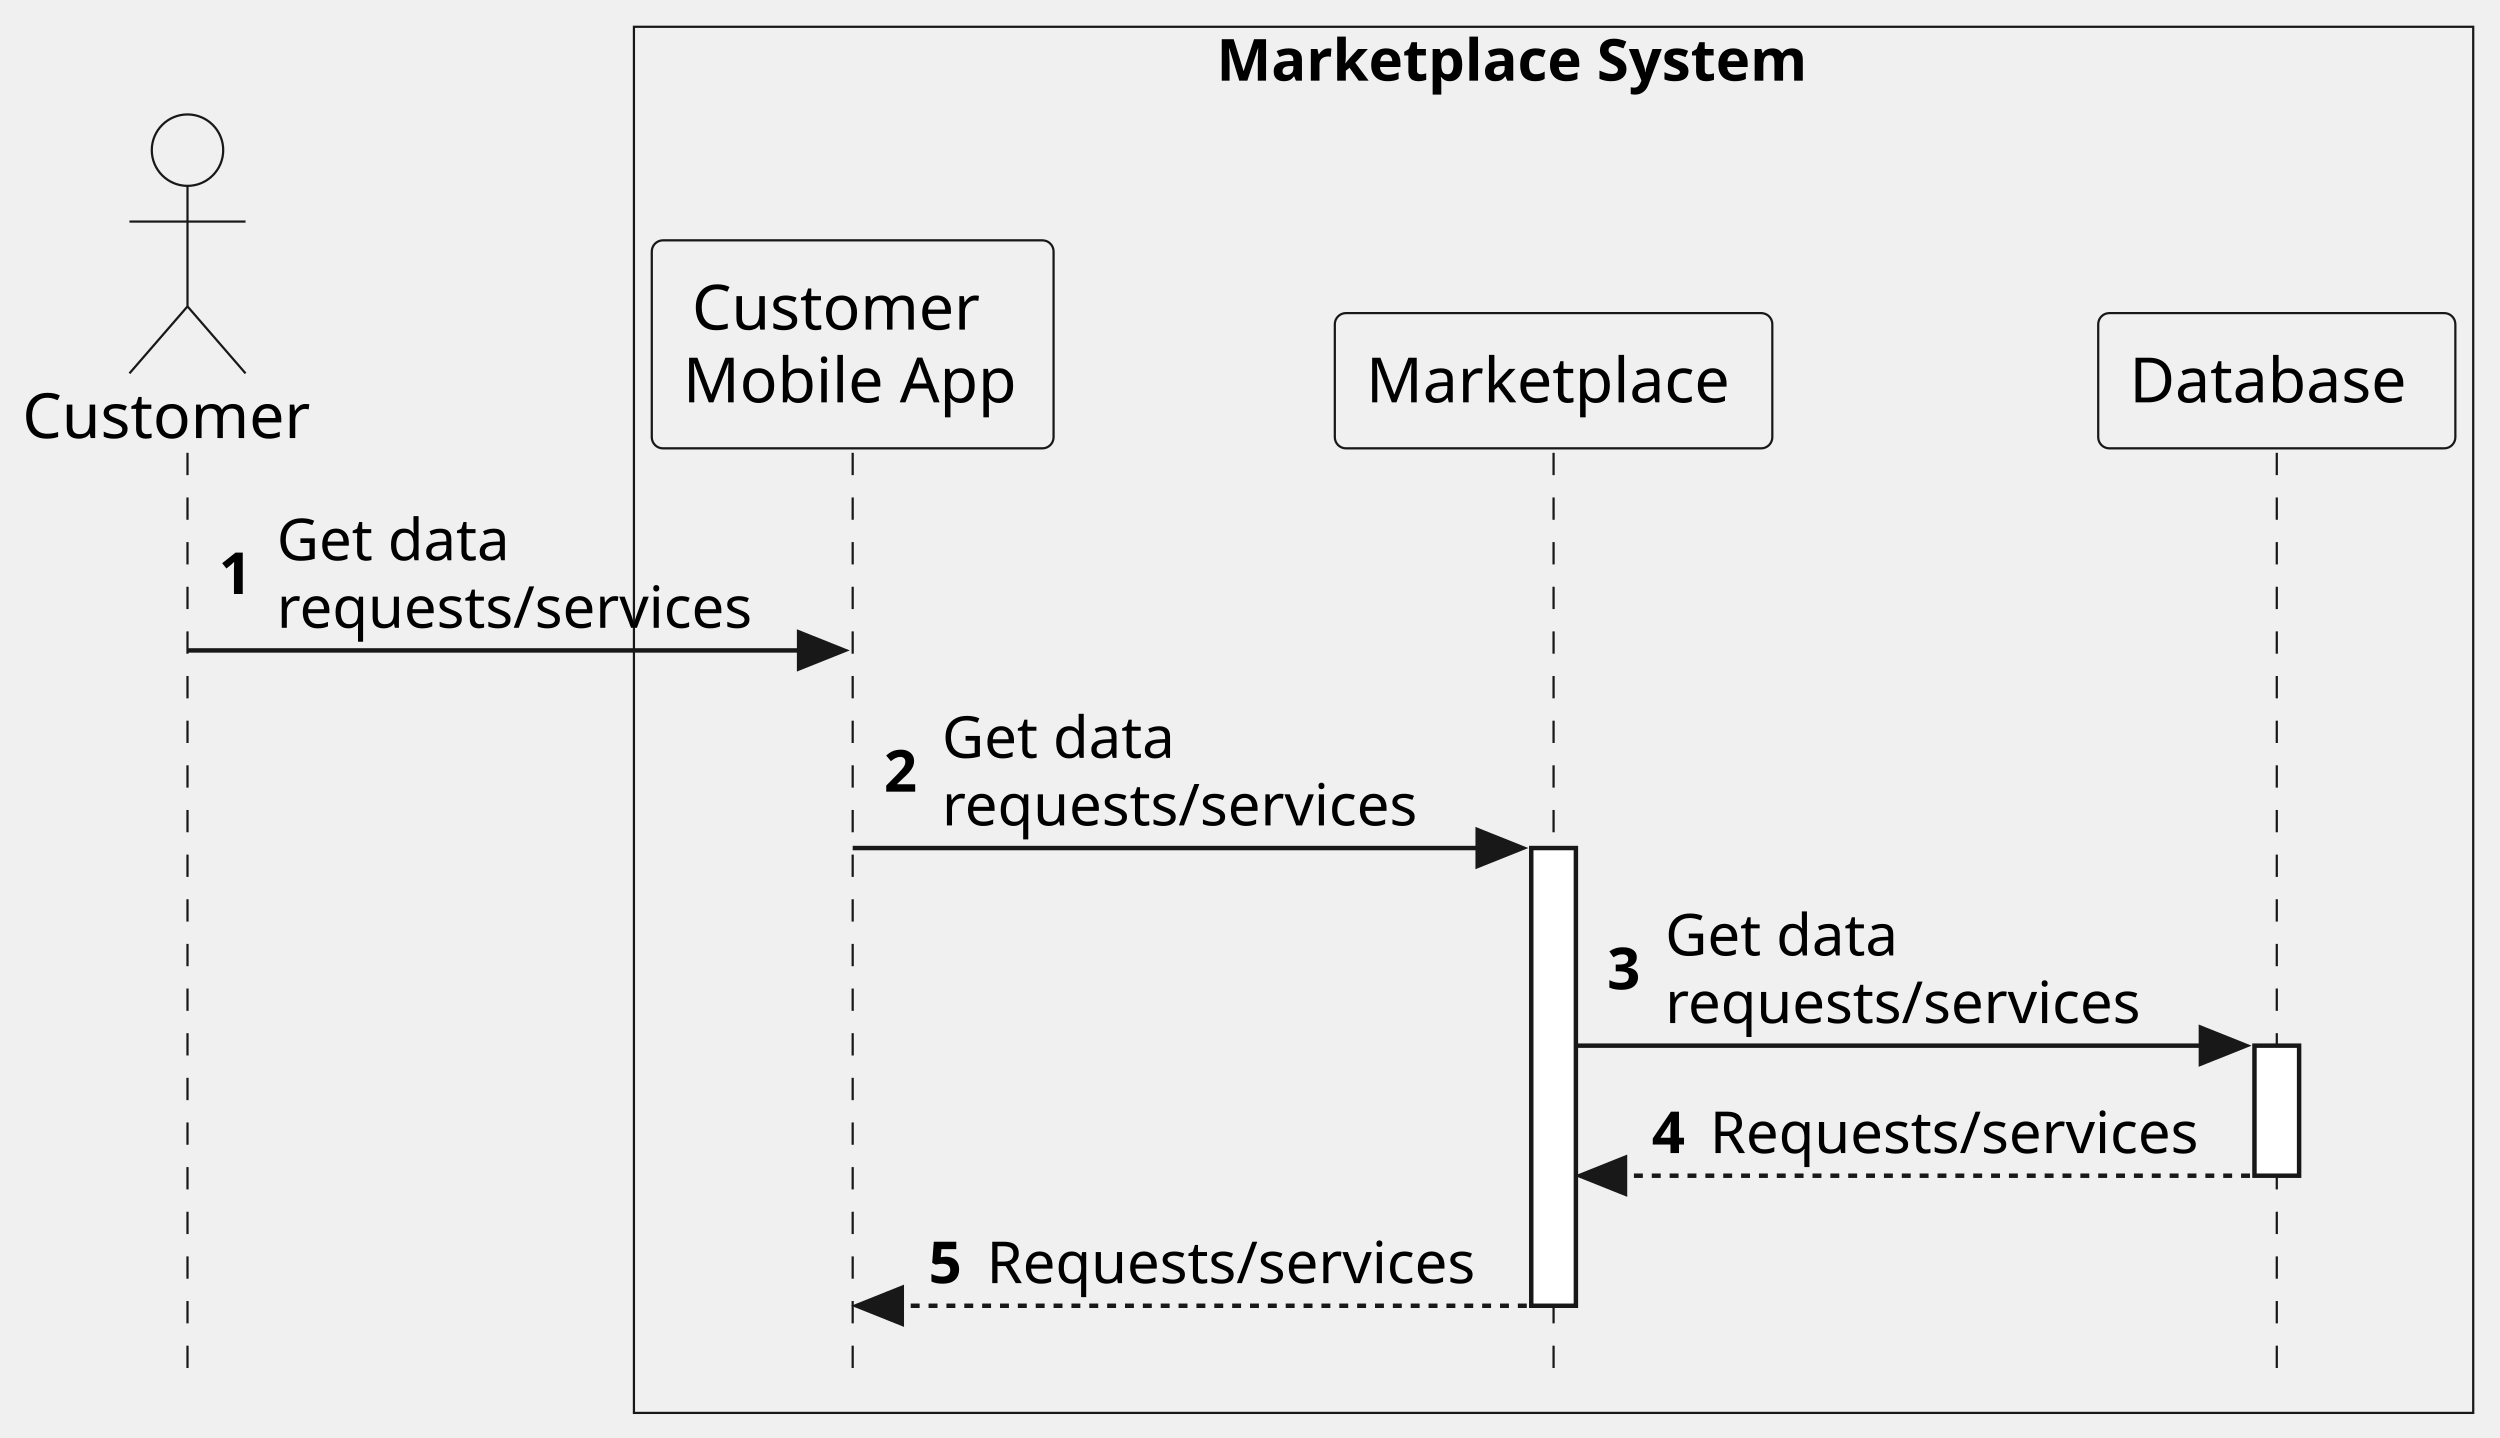
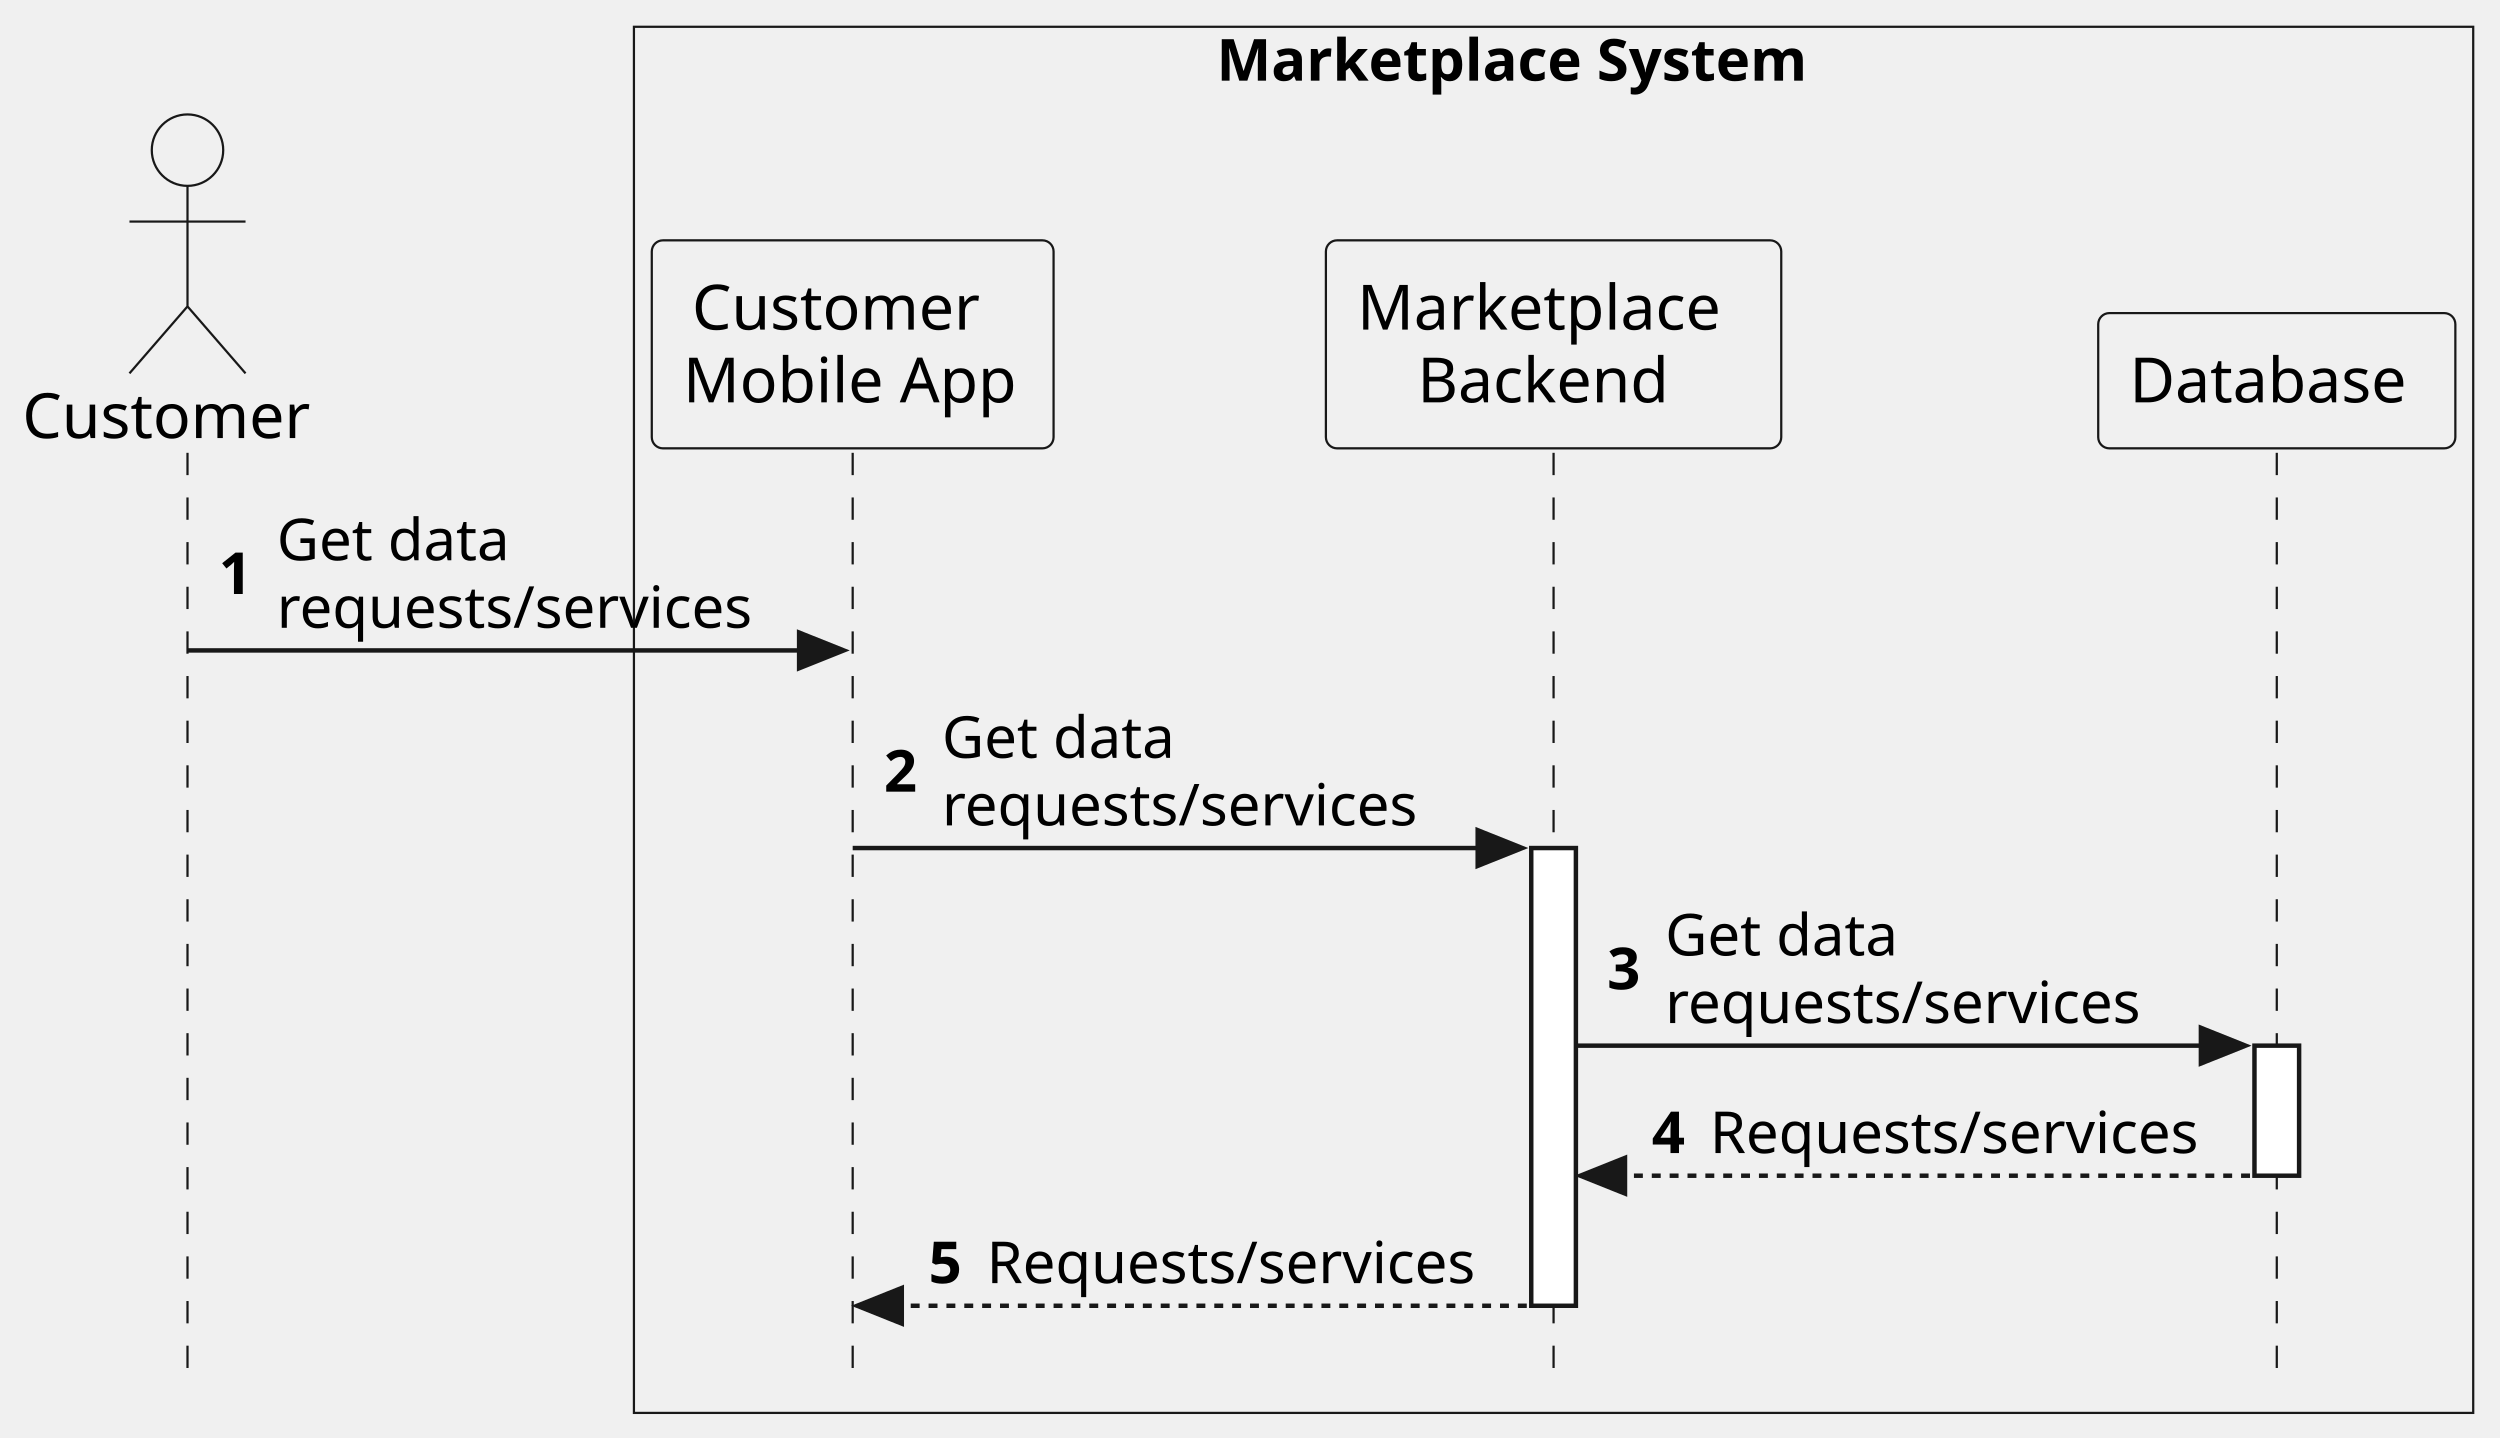
<svg xmlns="http://www.w3.org/2000/svg" contentStyleType="text/css" height="322px" preserveAspectRatio="none" style="width:560px;height:322px;background:#FFFFFF;" version="1.1" viewBox="0 0 560 322" width="560px" zoomAndPan="magnify">
  <defs />
  <g>
    <rect fill="none" height="310.492" style="stroke:#181818;stroke-width:0.5;" width="412" x="142" y="6" />
    <text fill="#000000" font-family="sans-serif" font-size="13" font-weight="bold" lengthAdjust="spacing" textLength="151" x="272.5" y="18.067">Marketplace System</text>
    <line style="stroke:#181818;stroke-width:0.5;stroke-dasharray:5.0,5.0;" x1="42" x2="42" y1="101.43" y2="310.492" />
    <line style="stroke:#181818;stroke-width:0.5;stroke-dasharray:5.0,5.0;" x1="191" x2="191" y1="101.43" y2="310.492" />
    <line style="stroke:#181818;stroke-width:0.5;stroke-dasharray:5.0,5.0;" x1="348" x2="348" y1="101.43" y2="310.492" />
    <rect fill="#FFFFFF" height="102.531" style="stroke:#181818;stroke-width:1.0;" width="10" x="343" y="189.961" />
    <line style="stroke:#181818;stroke-width:0.5;stroke-dasharray:5.0,5.0;" x1="510" x2="510" y1="101.43" y2="310.492" />
    <rect fill="#FFFFFF" height="29.133" style="stroke:#181818;stroke-width:1.0;" width="10" x="505" y="234.227" />
    <text fill="#000000" font-family="sans-serif" font-size="14" lengthAdjust="spacing" textLength="68" x="5" y="98.128">Customer</text>
    <ellipse cx="42" cy="33.633" fill="none" rx="8" ry="8" style="stroke:#181818;stroke-width:0.5;" />
    <path d="M42,41.633 L42,68.633 M29,49.633 L55,49.633 M42,68.633 L29,83.633 M42,68.633 L55,83.633 " fill="none" style="stroke:#181818;stroke-width:0.5;" />
    <rect fill="none" height="46.594" rx="2.5" ry="2.5" style="stroke:#181818;stroke-width:0.5;" width="90" x="146" y="53.836" />
    <text fill="#000000" font-family="sans-serif" font-size="14" lengthAdjust="spacing" textLength="68" x="155" y="73.831">Customer</text>
    <text fill="#000000" font-family="sans-serif" font-size="14" lengthAdjust="spacing" textLength="76" x="153" y="90.128">Mobile App</text>
-     <rect fill="none" height="30.297" rx="2.5" ry="2.5" style="stroke:#181818;stroke-width:0.5;" width="98" x="299" y="70.133" />
-     <text fill="#000000" font-family="sans-serif" font-size="14" lengthAdjust="spacing" textLength="84" x="306" y="90.128">Marketplace</text>
+     <rect fill="none" height="46.594" rx="2.5" ry="2.5" style="stroke:#181818;stroke-width:0.5;" width="102" x="297" y="53.836" />
+     <text fill="#000000" font-family="sans-serif" font-size="14" lengthAdjust="spacing" textLength="84" x="304" y="73.831">Marketplace</text>
+     <text fill="#000000" font-family="sans-serif" font-size="14" lengthAdjust="spacing" textLength="61" x="317.5" y="90.128">Backend</text>
    <rect fill="none" height="30.297" rx="2.5" ry="2.5" style="stroke:#181818;stroke-width:0.5;" width="80" x="470" y="70.133" />
    <text fill="#000000" font-family="sans-serif" font-size="14" lengthAdjust="spacing" textLength="66" x="477" y="90.128">Database</text>
    <polygon fill="#181818" points="179,141.695,189,145.695,179,149.695" style="stroke:#181818;stroke-width:1.0;" />
    <line style="stroke:#181818;stroke-width:1.0;" x1="42" x2="185" y1="145.695" y2="145.695" />
    <text fill="#000000" font-family="sans-serif" font-size="13" font-weight="bold" lengthAdjust="spacing" textLength="9" x="49" y="133.063">1</text>
    <text fill="#000000" font-family="sans-serif" font-size="13" lengthAdjust="spacing" textLength="56" x="62" y="125.497">Get data</text>
    <text fill="#000000" font-family="sans-serif" font-size="13" lengthAdjust="spacing" textLength="112" x="62" y="140.629">requests/services</text>
    <polygon fill="#181818" points="331,185.961,341,189.961,331,193.961" style="stroke:#181818;stroke-width:1.0;" />
    <line style="stroke:#181818;stroke-width:1.0;" x1="191" x2="337" y1="189.961" y2="189.961" />
    <text fill="#000000" font-family="sans-serif" font-size="13" font-weight="bold" lengthAdjust="spacing" textLength="9" x="198" y="177.329">2</text>
    <text fill="#000000" font-family="sans-serif" font-size="13" lengthAdjust="spacing" textLength="56" x="211" y="169.762">Get data</text>
    <text fill="#000000" font-family="sans-serif" font-size="13" lengthAdjust="spacing" textLength="112" x="211" y="184.895">requests/services</text>
    <polygon fill="#181818" points="493,230.227,503,234.227,493,238.227" style="stroke:#181818;stroke-width:1.0;" />
    <line style="stroke:#181818;stroke-width:1.0;" x1="353" x2="499" y1="234.227" y2="234.227" />
    <text fill="#000000" font-family="sans-serif" font-size="13" font-weight="bold" lengthAdjust="spacing" textLength="9" x="360" y="221.594">3</text>
    <text fill="#000000" font-family="sans-serif" font-size="13" lengthAdjust="spacing" textLength="56" x="373" y="214.028">Get data</text>
    <text fill="#000000" font-family="sans-serif" font-size="13" lengthAdjust="spacing" textLength="112" x="373" y="229.161">requests/services</text>
    <polygon fill="#181818" points="364,259.359,354,263.359,364,267.359" style="stroke:#181818;stroke-width:1.0;" />
    <line style="stroke:#181818;stroke-width:1.0;stroke-dasharray:2.0,2.0;" x1="358" x2="504" y1="263.359" y2="263.359" />
    <text fill="#000000" font-family="sans-serif" font-size="13" font-weight="bold" lengthAdjust="spacing" textLength="9" x="370" y="258.293">4</text>
    <text fill="#000000" font-family="sans-serif" font-size="13" lengthAdjust="spacing" textLength="115" x="383" y="258.293">Requests/services</text>
    <polygon fill="#181818" points="202,288.492,192,292.492,202,296.492" style="stroke:#181818;stroke-width:1.0;" />
    <line style="stroke:#181818;stroke-width:1.0;stroke-dasharray:2.0,2.0;" x1="196" x2="342" y1="292.492" y2="292.492" />
    <text fill="#000000" font-family="sans-serif" font-size="13" font-weight="bold" lengthAdjust="spacing" textLength="9" x="208" y="287.426">5</text>
    <text fill="#000000" font-family="sans-serif" font-size="13" lengthAdjust="spacing" textLength="115" x="221" y="287.426">Requests/services</text>
  </g>
</svg>
